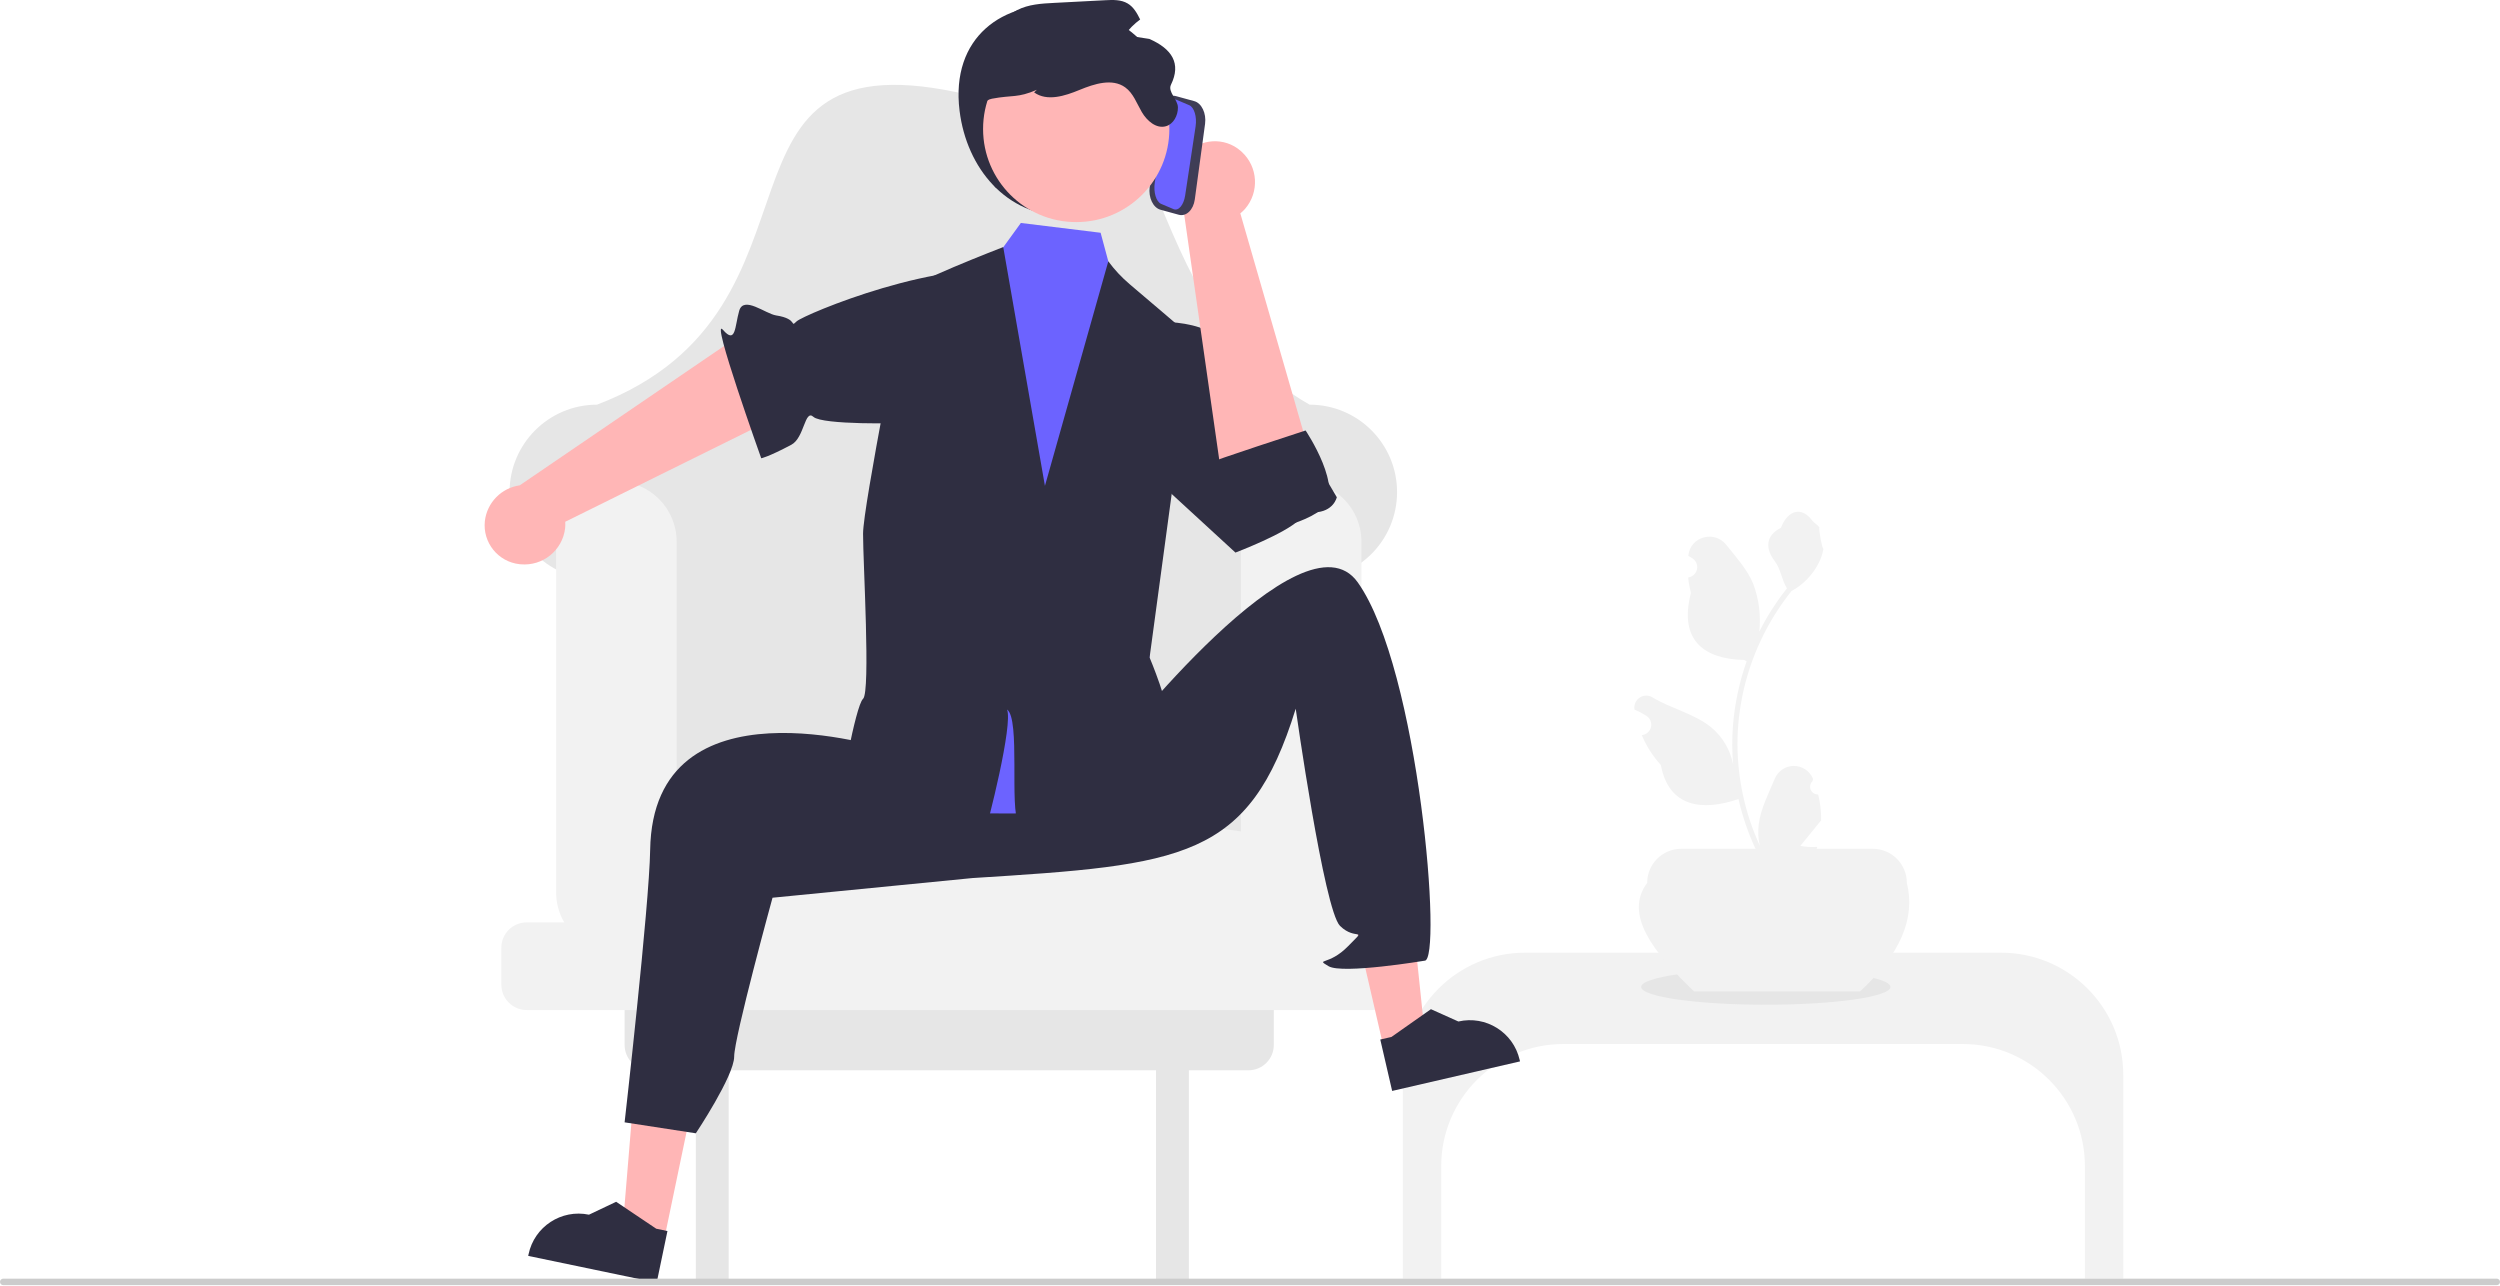
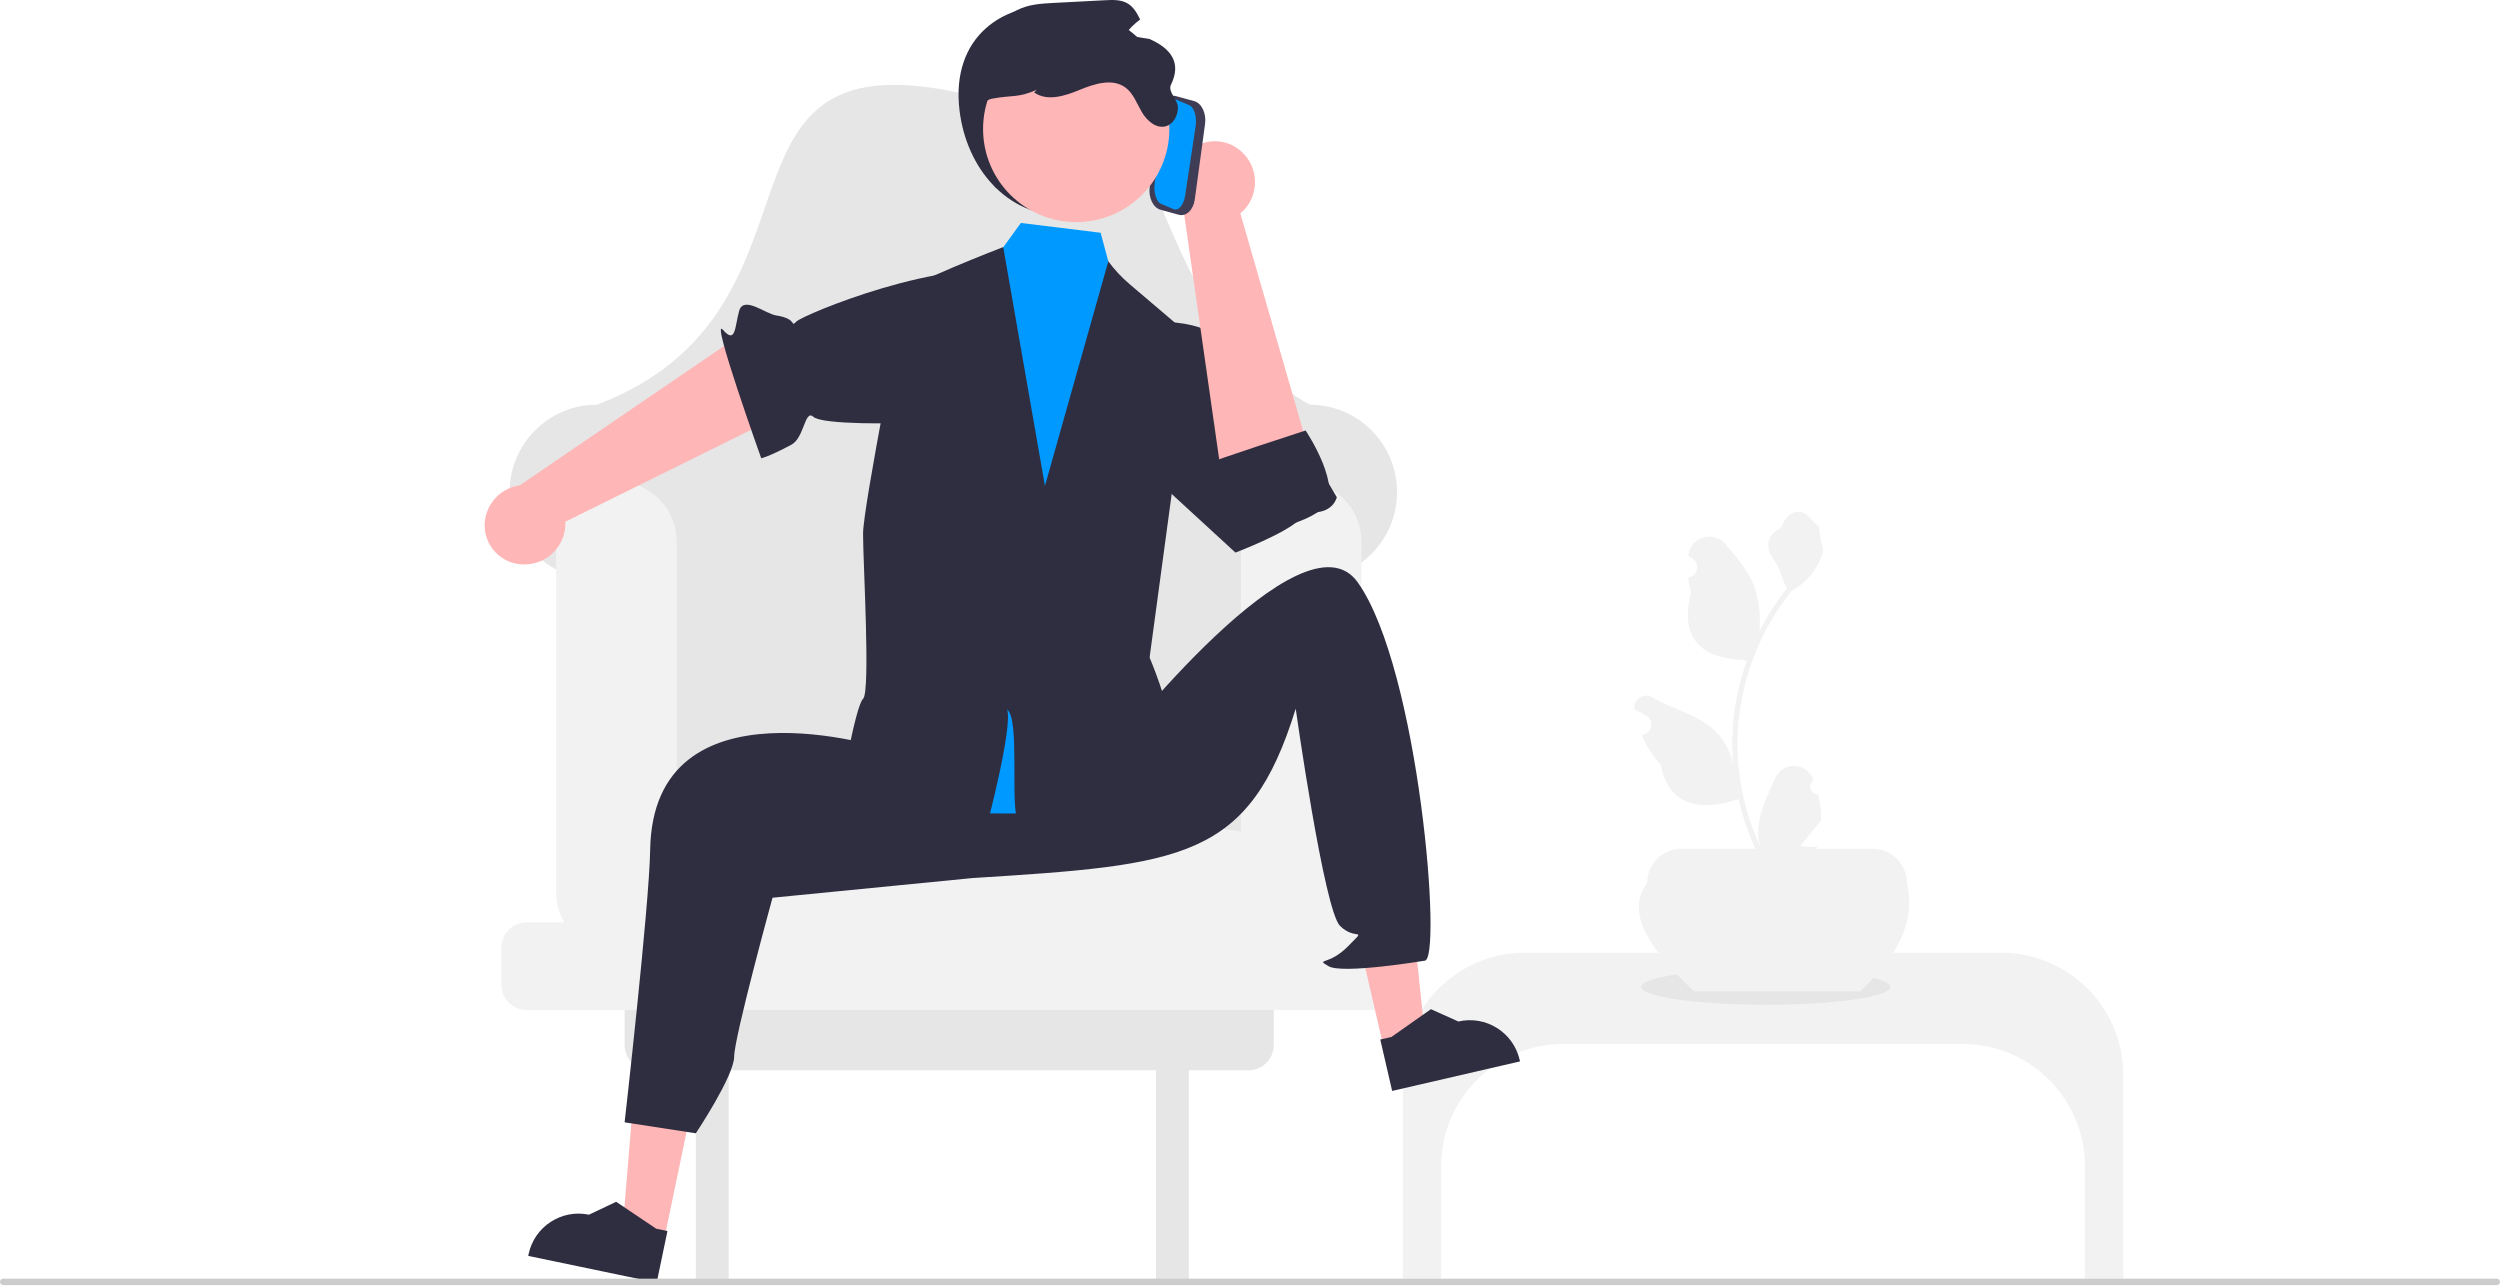
<svg xmlns="http://www.w3.org/2000/svg" data-name="Layer 1" width="912.67" height="469.17" viewBox="0 0 912.67 469.17">
  <path d="M807.073,505.272a2.807,2.807,0,0,1-2.035-4.866l.192-.765q-.038-.092-.076-.184a7.539,7.539,0,0,0-13.907.052c-2.275,5.478-5.17,10.966-5.883,16.758a22.304,22.304,0,0,0,.392,7.671,89.42,89.42,0,0,1-8.134-37.139,86.309,86.309,0,0,1,.535-9.628q.444-3.931,1.231-7.807a90.455,90.455,0,0,1,17.938-38.337,24.073,24.073,0,0,0,10.012-10.387,18.363,18.363,0,0,0,1.67-5.018c-.487.064-1.838-7.359-1.47-7.815-.679-1.031-1.895-1.543-2.637-2.549-3.689-5.002-8.773-4.129-11.426,2.669-5.669,2.861-5.724,7.606-2.245,12.169,2.213,2.903,2.517,6.832,4.459,9.94-.2.256-.408.503-.607.759a91.039,91.039,0,0,0-9.502,15.054,37.846,37.846,0,0,0-2.259-17.579c-2.163-5.217-6.216-9.611-9.786-14.122-4.288-5.418-13.08-3.053-13.836,3.814q-.011.1-.021.199.795.449,1.557.952a3.808,3.808,0,0,1-1.535,6.93l-.078.012a37.89,37.89,0,0,0,.999,5.665c-4.58,17.71,5.307,24.16,19.424,24.45.312.16.615.32.927.471a92.924,92.924,0,0,0-5.002,23.539,88.135,88.135,0,0,0,.064,14.231l-.024-.168a23.289,23.289,0,0,0-7.95-13.448c-6.118-5.026-14.762-6.877-21.363-10.916a4.371,4.371,0,0,0-6.694,4.252q.013.088.027.176a25.578,25.578,0,0,1,2.868,1.382q.795.449,1.557.952a3.808,3.808,0,0,1-1.535,6.93l-.078.012c-.056.008-.104.016-.16.024a37.923,37.923,0,0,0,6.975,10.923c2.863,15.46,15.162,16.927,28.318,12.425h.008a92.897,92.897,0,0,0,6.24,18.218h22.293c.08-.248.152-.503.224-.751a25.329,25.329,0,0,1-6.169-.367c1.654-2.03,3.308-4.075,4.962-6.105a1.386,1.386,0,0,0,.104-.12c.839-1.039,1.686-2.069,2.525-3.108l0-.001a37.102,37.102,0,0,0-1.087-9.451Z" transform="translate(-143.3248 -215.2421)" fill="#f2f2f2" />
  <path d="M873.837,563.039h-173.748a44.626,44.626,0,0,0-44.626,44.626v74.374h14V640.999a44.626,44.626,0,0,1,44.626-44.626H859.837a44.626,44.626,0,0,1,44.626,44.626v41.039h14v-74.374A44.626,44.626,0,0,0,873.837,563.039Z" transform="translate(-143.3248 -215.2421)" fill="#f2f2f2" />
  <ellipse cx="644.638" cy="360.297" rx="45.5" ry="6.5" fill="#e6e6e6" />
  <path d="M822.36,577.169H761.755c-14.961-14.338-25.658-28.156-17.094-39.626a12.432,12.432,0,0,1,12.432-12.432h69.928a12.432,12.432,0,0,1,12.432,12.432C842.714,550.612,836.889,563.823,822.36,577.169Z" transform="translate(-143.3248 -215.2421)" fill="#f2f2f2" />
  <path d="M621.42,362.973c-72.308-41.02-44.641-146.65-124.071-113-103.142-24.562-44.515,78.033-136.071,113a31.929,31.929,0,0,0-31.929,31.929v0a31.929,31.929,0,0,0,33.051,31.909l11.949-.42v100.583h234V426.39l11.949.42a31.929,31.929,0,0,0,33.051-31.909v-0A31.929,31.929,0,0,0,621.42,362.973Z" transform="translate(-143.3248 -215.2421)" fill="#e6e6e6" />
  <path d="M599.097,573.973H380.601a9.252,9.252,0,0,0-9.252,9.252v13.496a9.252,9.252,0,0,0,9.252,9.252h16.748v78h12v-78h156v78h12v-78h21.748a9.252,9.252,0,0,0,9.252-9.252v-13.496A9.252,9.252,0,0,0,599.097,573.973Z" transform="translate(-143.3248 -215.2421)" fill="#e6e6e6" />
  <path d="M644.097,551.973h-6.699a21.89,21.89,0,0,0,2.95-11V412.973a22,22,0,0,0-44,0V518.767c-164.694-23.133-57.365-22.899-206,.736V412.973a22,22,0,0,0-44,0V540.973a21.89,21.89,0,0,0,2.95,11H335.601a9.252,9.252,0,0,0-9.252,9.252v13.496a9.252,9.252,0,0,0,9.252,9.252h308.496a9.252,9.252,0,0,0,9.252-9.252v-13.496A9.252,9.252,0,0,0,644.097,551.973Z" transform="translate(-143.3248 -215.2421)" fill="#f2f2f2" />
  <path d="M333.397,421.248a14.981,14.981,0,0,0,16.237-13.152,14.373,14.373,0,0,0,.047-2.375l91.611-45.325-22.255-26.594-85.958,58.614a14.94,14.94,0,0,0-12.749,13.043,14.297,14.297,0,0,0,12.676,15.752Q333.201,421.232,333.397,421.248Z" transform="translate(-143.3248 -215.2421)" fill="#ffb6b6" />
  <path d="M534.703,338.994s8.897-17.652-18.882-24.058-79.065,15.164-81.674,17.627.78-.883-7.473-2.166c-3.963-.616-11.873-7.321-13.497-1.679s-1.175,12.417-5.929,6.933,13.977,46.893,13.977,46.893,2.418-.388,10.986-4.931c4.812-2.551,4.863-13.145,8.083-10.182s31.845,2.46,33.454,2.07,8.822-13.671,8.822-13.671Z" transform="translate(-143.3248 -215.2421)" fill="#2f2e41" />
  <polygon points="242.511 452.241 227.26 449.061 232.263 388.722 254.773 393.414 242.511 452.241" fill="#ffb6b6" />
  <path d="M383.057,683.505l-46.9-9.775.124-.593a18.648,18.648,0,0,1,22.059-14.451l.001 0,9.921-4.714,14.63,9.831,4.094.853Z" transform="translate(-143.3248 -215.2421)" fill="#2f2e41" />
  <polygon points="505.105 382.304 520.285 378.798 513.985 318.58 491.582 323.754 505.105 382.304" fill="#ffb6b6" />
  <path d="M651.552,613.505l46.679-10.781-.136-.59a18.648,18.648,0,0,0-22.364-13.973l-.001 0-10.02-4.5-14.415,10.143-4.075.941Z" transform="translate(-143.3248 -215.2421)" fill="#2f2e41" />
  <path d="M469.349,458.973l-2.618,29.616s-85.018-27.304-86.053,36.922c-.33,20.461-9.33,99.461-9.33,99.461l26,4s14-21,14-28,14-58,14-58l72.967-7.177c77.033-4.823,101.033-6.823,118.033-61.823,0,0,10.364,73.587,16.182,79.293s10.124.034,2.971,7.37-12.153,4.337-7.153,7.337,35-2,35-2c6.7.751-1.892-106.474-24.345-138.118-20.036-28.237-89.165,60.496-89.165,60.496Z" transform="translate(-143.3248 -215.2421)" fill="#2f2e41" />
  <path d="M559.433,332.991s25.987-2.95,31.522,9.504,19.485,38.387,19.485,38.387-7.154,3.047.152-4.87c3.274-3.548-2.768-1.384,1.384-2.768s5.535,0,5.535,0l13.838,23.524s-1.113,5.361-8.303,5.535,4.151-6.919-5.535,2.768c-5.002,5.002-23.162,11.901-23.162,11.901L547.927,374.311Z" transform="translate(-143.3248 -215.2421)" fill="#2f2e41" />
-   <path d="M477.484,320.354l26.265-6.806,12.26-16.91,29.117,3.579,6.198,23.065,20.729,12.032s-11.457,121.181-8.732,127.835-3.888,12.22-12.233,20.798,6.934-.993,8.871,8.345,16.053,19.221,0,19.123-104.352,4.359-101.585-6.711-5.842-14.1-1.669-21.041,6.982-3.062,5.577-13.304-.021-17.161-.021-22.696,4.637-55.834,4.637-55.834Z" transform="translate(-143.3248 -215.2421)" fill="#6c63ff" />
+   <path d="M477.484,320.354l26.265-6.806,12.26-16.91,29.117,3.579,6.198,23.065,20.729,12.032s-11.457,121.181-8.732,127.835-3.888,12.22-12.233,20.798,6.934-.993,8.871,8.345,16.053,19.221,0,19.123-104.352,4.359-101.585-6.711-5.842-14.1-1.669-21.041,6.982-3.062,5.577-13.304-.021-17.161-.021-22.696,4.637-55.834,4.637-55.834Z" transform="translate(-143.3248 -215.2421)" fill="#0099ff" />
  <path d="M571.846,511.624c5.009,8.939-23.206,11.569-53.774,10.365a20.273,20.273,0,0,0-2.892-6.338c-3.376-4.899.706-38.04-4.221-41.389,2.228,5.397-6.781,41.265-8.663,46.786-27.648-2.214-52.847-7.237-52.543-13.215.083-1.744,5.853-34.955,8.649-37.473,2.781-2.519-.028-50.066,0-60.264.014-10.212,15.194-85.283,15.194-88.051s35.979-16.606,35.979-16.606l15.222,87.179,23.137-81.976a48.923,48.923,0,0,0,7.791,8.344c4.636,3.861,23.04,19.664,23.04,19.664L563.003,455.276s7.459,17.602,7.071,24.59a49.014,49.014,0,0,1-3.224,16.204C564.608,502.643,564.844,499.114,571.846,511.624Z" transform="translate(-143.3248 -215.2421)" fill="#2f2e41" />
  <path d="M596.603,270.641a14.981,14.981,0,0,1,1.246,20.858,14.372,14.372,0,0,1-1.722,1.637l28.346,98.201-34.645,1.513L575.105,289.857a14.94,14.94,0,0,1,1.027-18.21,14.297,14.297,0,0,1,20.179-1.27Q596.459,270.507,596.603,270.641Z" transform="translate(-143.3248 -215.2421)" fill="#ffb6b6" />
  <path d="M584.373,384.471c1.106-.881,35.584-12.075,35.584-12.075s14.643,21.785,5.794,28.835-28.178,8.887-28.178,8.887-8.122-4.57-7.931-9.955S584.373,384.471,584.373,384.471Z" transform="translate(-143.3248 -215.2421)" fill="#2f2e41" />
  <path d="M563.039,283.531l3.748-27.6c.52-3.827,3.134-6.34,5.828-5.602L579.315,252.165c2.694.738,4.463,4.453,3.943,8.28l-3.748,27.6c-.52,3.827-3.134,6.34-5.828,5.602l-6.7-1.836C564.288,291.073,562.519,287.358,563.039,283.531Z" transform="translate(-143.3248 -215.2421)" fill="#3f3d56" />
-   <path d="M564.896,281.928l3.82-25.247c.53-3.501,2.436-5.723,4.249-4.953l4.509,1.914c1.813.77,2.857,4.244,2.328,7.745l-3.82,25.247c-.53,3.501-2.436,5.723-4.249,4.953l-4.509-1.915C565.411,288.903,564.367,285.429,564.896,281.928Z" transform="translate(-143.3248 -215.2421)" fill="#6c63ff" />
+   <path d="M564.896,281.928l3.82-25.247c.53-3.501,2.436-5.723,4.249-4.953l4.509,1.914c1.813.77,2.857,4.244,2.328,7.745l-3.82,25.247c-.53,3.501-2.436,5.723-4.249,4.953l-4.509-1.915C565.411,288.903,564.367,285.429,564.896,281.928Z" transform="translate(-143.3248 -215.2421)" fill="#0099ff" />
  <path d="M493.634,255.704c2.605,21.017,17.168,38.346,38.346,38.346a38.346,38.346,0,0,0,38.346-38.346c0-21.178-17.259-36.388-38.346-38.346C509.605,215.281,490.289,228.721,493.634,255.704Z" transform="translate(-143.3248 -215.2421)" fill="#2f2e41" />
  <circle cx="392.894" cy="47.081" r="34.003" fill="#ffb6b6" />
  <path d="M501.008,266.028c1.077,7.389,7.374,17.698,5.899,17.698s-11.961-30.46-1.475-32.446c7.606-1.441,9.306-.177,16.415-3.259l-1.003.944c4.705,3.422,11.253,1.313,16.621-.914,5.383-2.212,11.917-4.321,16.636-.914,2.964,2.139,4.218,5.855,6.062,9.011,1.844,3.171,5.25,6.165,8.761,5.191,2.817-.782,4.439-3.938,4.425-6.858s-3.817-5.698-2.537-8.318c3.795-7.764.382-13.056-7.89-16.71q-4.513-.686-9.026-1.401a25.601,25.601,0,0,1,5.663-5.693c-1.121-2.286-2.404-4.587-4.572-5.855-2.404-1.431-5.383-1.327-8.171-1.18q-9.336.487-18.657.973c-4.601.236-9.365.516-13.48,2.625-5.132,2.64-8.495,7.787-10.943,13.023C498.25,243.713,499.12,253.182,501.008,266.028Z" transform="translate(-143.3248 -215.2421)" fill="#2f2e41" />
  <path d="M143.325,683.222a1.186,1.186,0,0,0,1.19,1.19h910.29a1.19,1.19,0,1,0,0-2.38h-910.29A1.187,1.187,0,0,0,143.325,683.222Z" transform="translate(-143.3248 -215.2421)" fill="#ccc" />
</svg>
